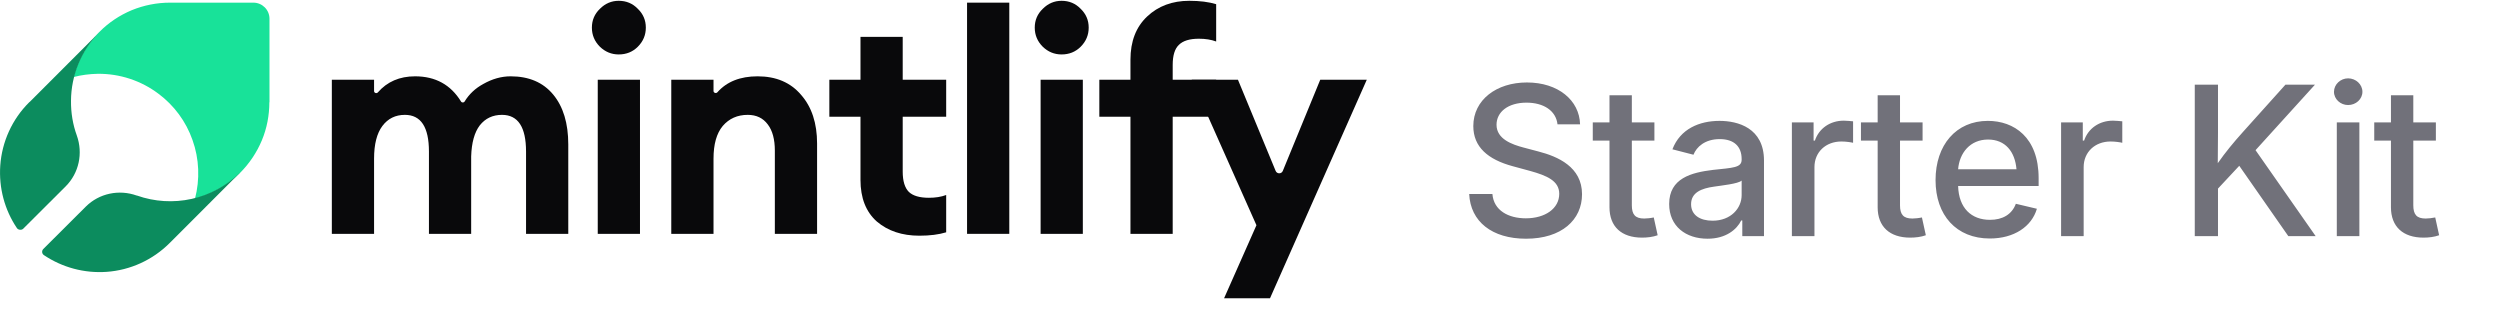
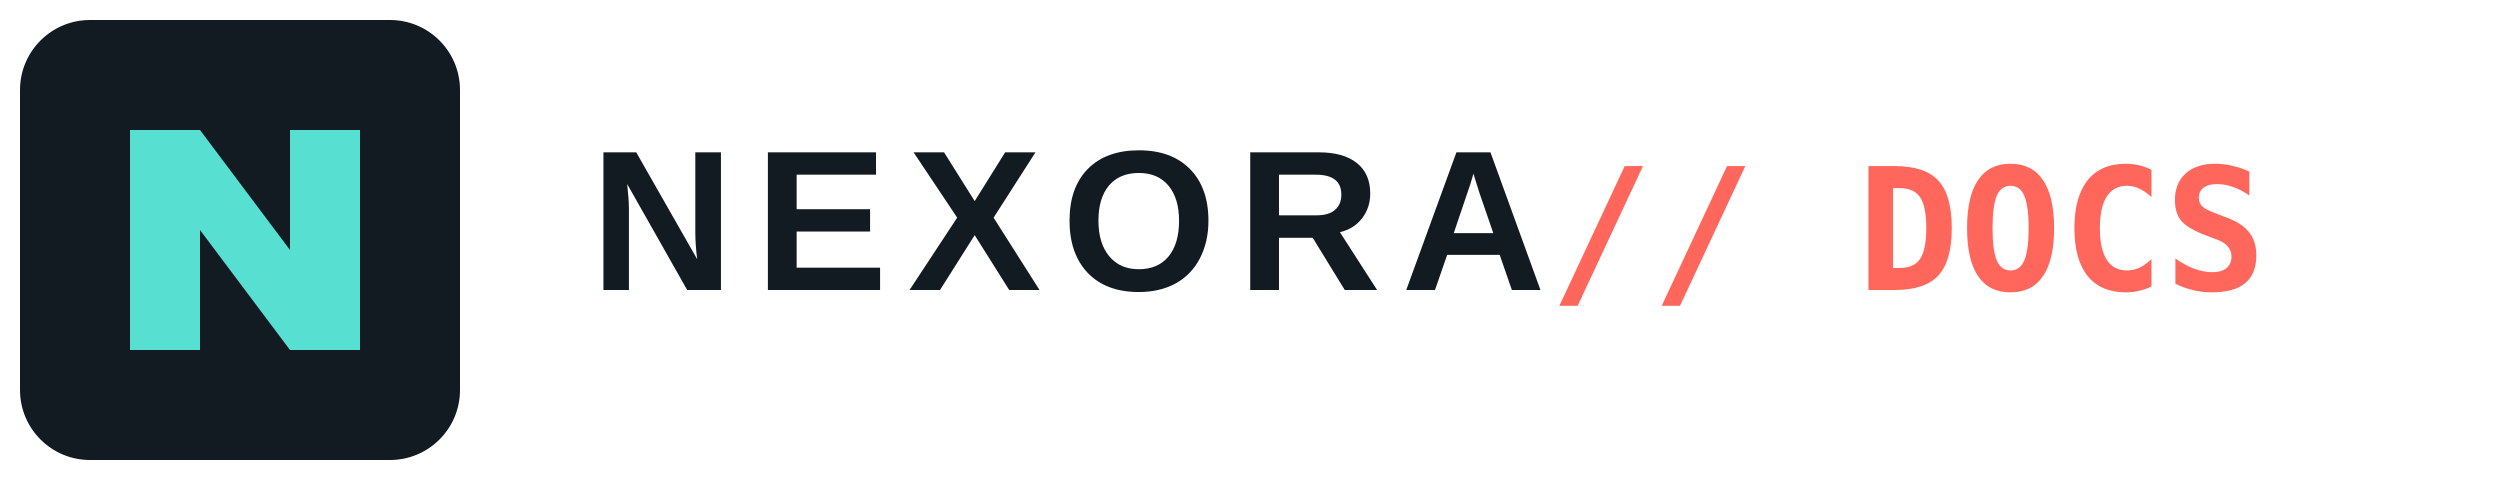
- <svg xmlns="http://www.w3.org/2000/svg" width="180" height="23" viewBox="0 0 180 23" fill="none">
-   <path d="M91.44 21.476H88.133L90.464 16.216L85.802 5.74H89.132L91.847 12.307C91.943 12.536 92.268 12.536 92.362 12.306L95.058 5.74H98.409L91.44 21.476Z" fill="#09090B" />
-   <path d="M81.393 16.837V8.403H79.152V5.74H81.393V4.297C81.393 2.98 81.792 1.944 82.592 1.19C83.391 0.435 84.404 0.058 85.633 0.058C86.387 0.058 87.031 0.139 87.564 0.302V2.988C87.208 2.854 86.794 2.788 86.32 2.788C85.655 2.788 85.174 2.936 84.878 3.232C84.582 3.513 84.434 3.994 84.434 4.674V5.74H87.564V8.403H84.434V16.837H81.393Z" fill="#09090B" />
-   <path d="M76.433 3.92C75.915 3.92 75.463 3.735 75.079 3.365C74.694 2.98 74.502 2.521 74.502 1.989C74.502 1.456 74.694 1.005 75.079 0.635C75.463 0.25 75.915 0.058 76.433 0.058C76.98 0.058 77.438 0.25 77.809 0.635C78.193 1.005 78.386 1.456 78.386 1.989C78.386 2.521 78.193 2.98 77.809 3.365C77.438 3.735 76.98 3.92 76.433 3.92ZM74.924 16.837V5.74H77.964V16.837H74.924Z" fill="#09090B" />
-   <path d="M69.628 16.837V0.191H72.669V16.837H69.628Z" fill="#09090B" />
-   <path d="M66.194 16.97C64.951 16.97 63.93 16.63 63.131 15.949C62.347 15.254 61.955 14.255 61.955 12.953V8.403H59.713V5.74H61.955V2.655H64.995V5.74H68.125V8.403H64.995V12.354C64.995 13.034 65.143 13.523 65.439 13.819C65.735 14.1 66.216 14.24 66.882 14.24C67.355 14.24 67.769 14.174 68.125 14.04V16.726C67.592 16.889 66.948 16.97 66.194 16.97Z" fill="#09090B" />
-   <path d="M48.332 16.837V5.74H51.373V6.551C51.373 6.688 51.559 6.748 51.65 6.646C52.328 5.879 53.293 5.495 54.546 5.495C55.878 5.495 56.921 5.939 57.676 6.827C58.445 7.7 58.83 8.869 58.83 10.334V16.837H55.789V10.844C55.789 10.03 55.619 9.402 55.279 8.958C54.939 8.499 54.458 8.27 53.836 8.27C53.096 8.27 52.497 8.536 52.038 9.069C51.594 9.601 51.373 10.386 51.373 11.421V16.837H48.332Z" fill="#09090B" />
-   <path d="M44.547 3.92C44.029 3.92 43.578 3.735 43.193 3.365C42.809 2.98 42.616 2.521 42.616 1.989C42.616 1.456 42.809 1.005 43.193 0.635C43.578 0.25 44.029 0.058 44.547 0.058C45.095 0.058 45.553 0.25 45.923 0.635C46.308 1.005 46.5 1.456 46.5 1.989C46.5 2.521 46.308 2.98 45.923 3.365C45.553 3.735 45.095 3.92 44.547 3.92ZM43.038 16.837V5.74H46.079V16.837H43.038Z" fill="#09090B" />
-   <path d="M37.875 16.837V10.911C37.875 9.15 37.298 8.27 36.144 8.27C35.478 8.27 34.945 8.521 34.546 9.024C34.161 9.527 33.954 10.275 33.924 11.266V16.837H30.884V10.911C30.884 9.15 30.306 8.27 29.152 8.27C28.472 8.27 27.932 8.536 27.532 9.069C27.133 9.601 26.933 10.386 26.933 11.421V16.837H23.892V5.74H26.933V6.559C26.933 6.695 27.116 6.755 27.206 6.652C27.878 5.881 28.771 5.495 29.885 5.495C31.349 5.495 32.452 6.1 33.193 7.309C33.252 7.404 33.395 7.403 33.454 7.307C33.774 6.78 34.219 6.361 34.79 6.05C35.441 5.68 36.099 5.495 36.765 5.495C38.082 5.495 39.103 5.932 39.828 6.805C40.553 7.678 40.916 8.876 40.916 10.4V16.837H37.875Z" fill="#09090B" />
-   <path d="M19.403 7.362V1.35C19.403 0.705 18.879 0.191 18.244 0.191H12.235C11.291 0.191 10.357 0.378 9.487 0.733C8.618 1.098 7.824 1.621 7.16 2.295L7.114 2.341C6.235 3.23 5.609 4.333 5.291 5.548C5.861 5.399 6.45 5.324 7.039 5.314C8.609 5.296 10.151 5.801 11.403 6.745C12.534 7.586 13.394 8.746 13.861 10.083C14.347 11.438 14.403 12.916 14.039 14.309C15.244 13.991 16.356 13.364 17.244 12.486L17.291 12.439C17.954 11.775 18.487 10.98 18.851 10.111C19.216 9.241 19.393 8.306 19.393 7.362H19.403Z" fill="#18E299" />
-   <path d="M5.112 7.26C5.121 5.416 5.857 3.646 7.151 2.324L2.151 7.326C2.133 7.344 2.114 7.354 2.095 7.372C0.876 8.583 0.14 10.204 0.019 11.918C-0.092 13.52 0.327 15.103 1.22 16.426C1.306 16.552 1.537 16.593 1.667 16.472L4.73 13.417C5.689 12.458 5.987 11.033 5.531 9.757C5.242 8.965 5.103 8.117 5.112 7.26Z" fill="#0C8C5E" />
-   <path d="M17.262 12.44C16.303 13.38 15.102 14.032 13.799 14.321C12.486 14.61 11.127 14.526 9.861 14.079C9.861 14.079 9.851 14.079 9.842 14.079C8.567 13.622 7.142 13.921 6.183 14.871L3.12 17.926C2.99 18.056 3.009 18.27 3.167 18.373C4.489 19.258 6.072 19.686 7.673 19.574C9.386 19.453 10.997 18.717 12.216 17.497L12.263 17.451L17.262 12.449V12.44Z" fill="#0C8C5E" />
-   <text x="105" y="17" font-family="Inter, ui-sans-serif, system-ui, -apple-system, sans-serif" font-size="15" font-weight="500" fill="#71717A" letter-spacing="-0.01em">Starter Kit</text>
+ <svg xmlns="http://www.w3.org/2000/svg" viewBox="0 0 250 48" role="img" aria-label="Nexora Documentation">
+   <rect x="2" y="2" width="44" height="44" rx="7" fill="#121a22" />
+   <path d="M13 35V13h7l9 12V13h7v22h-7l-9-12v12z" fill="#57e0d2" />
+   <text x="59" y="29" fill="#121a22" font-family="Arial, sans-serif" font-size="20" font-weight="700" letter-spacing="2">NEXORA</text>
+   <text x="155" y="29" fill="#ff665c" font-family="monospace" font-size="17" font-weight="700">// DOCS</text>
</svg>
